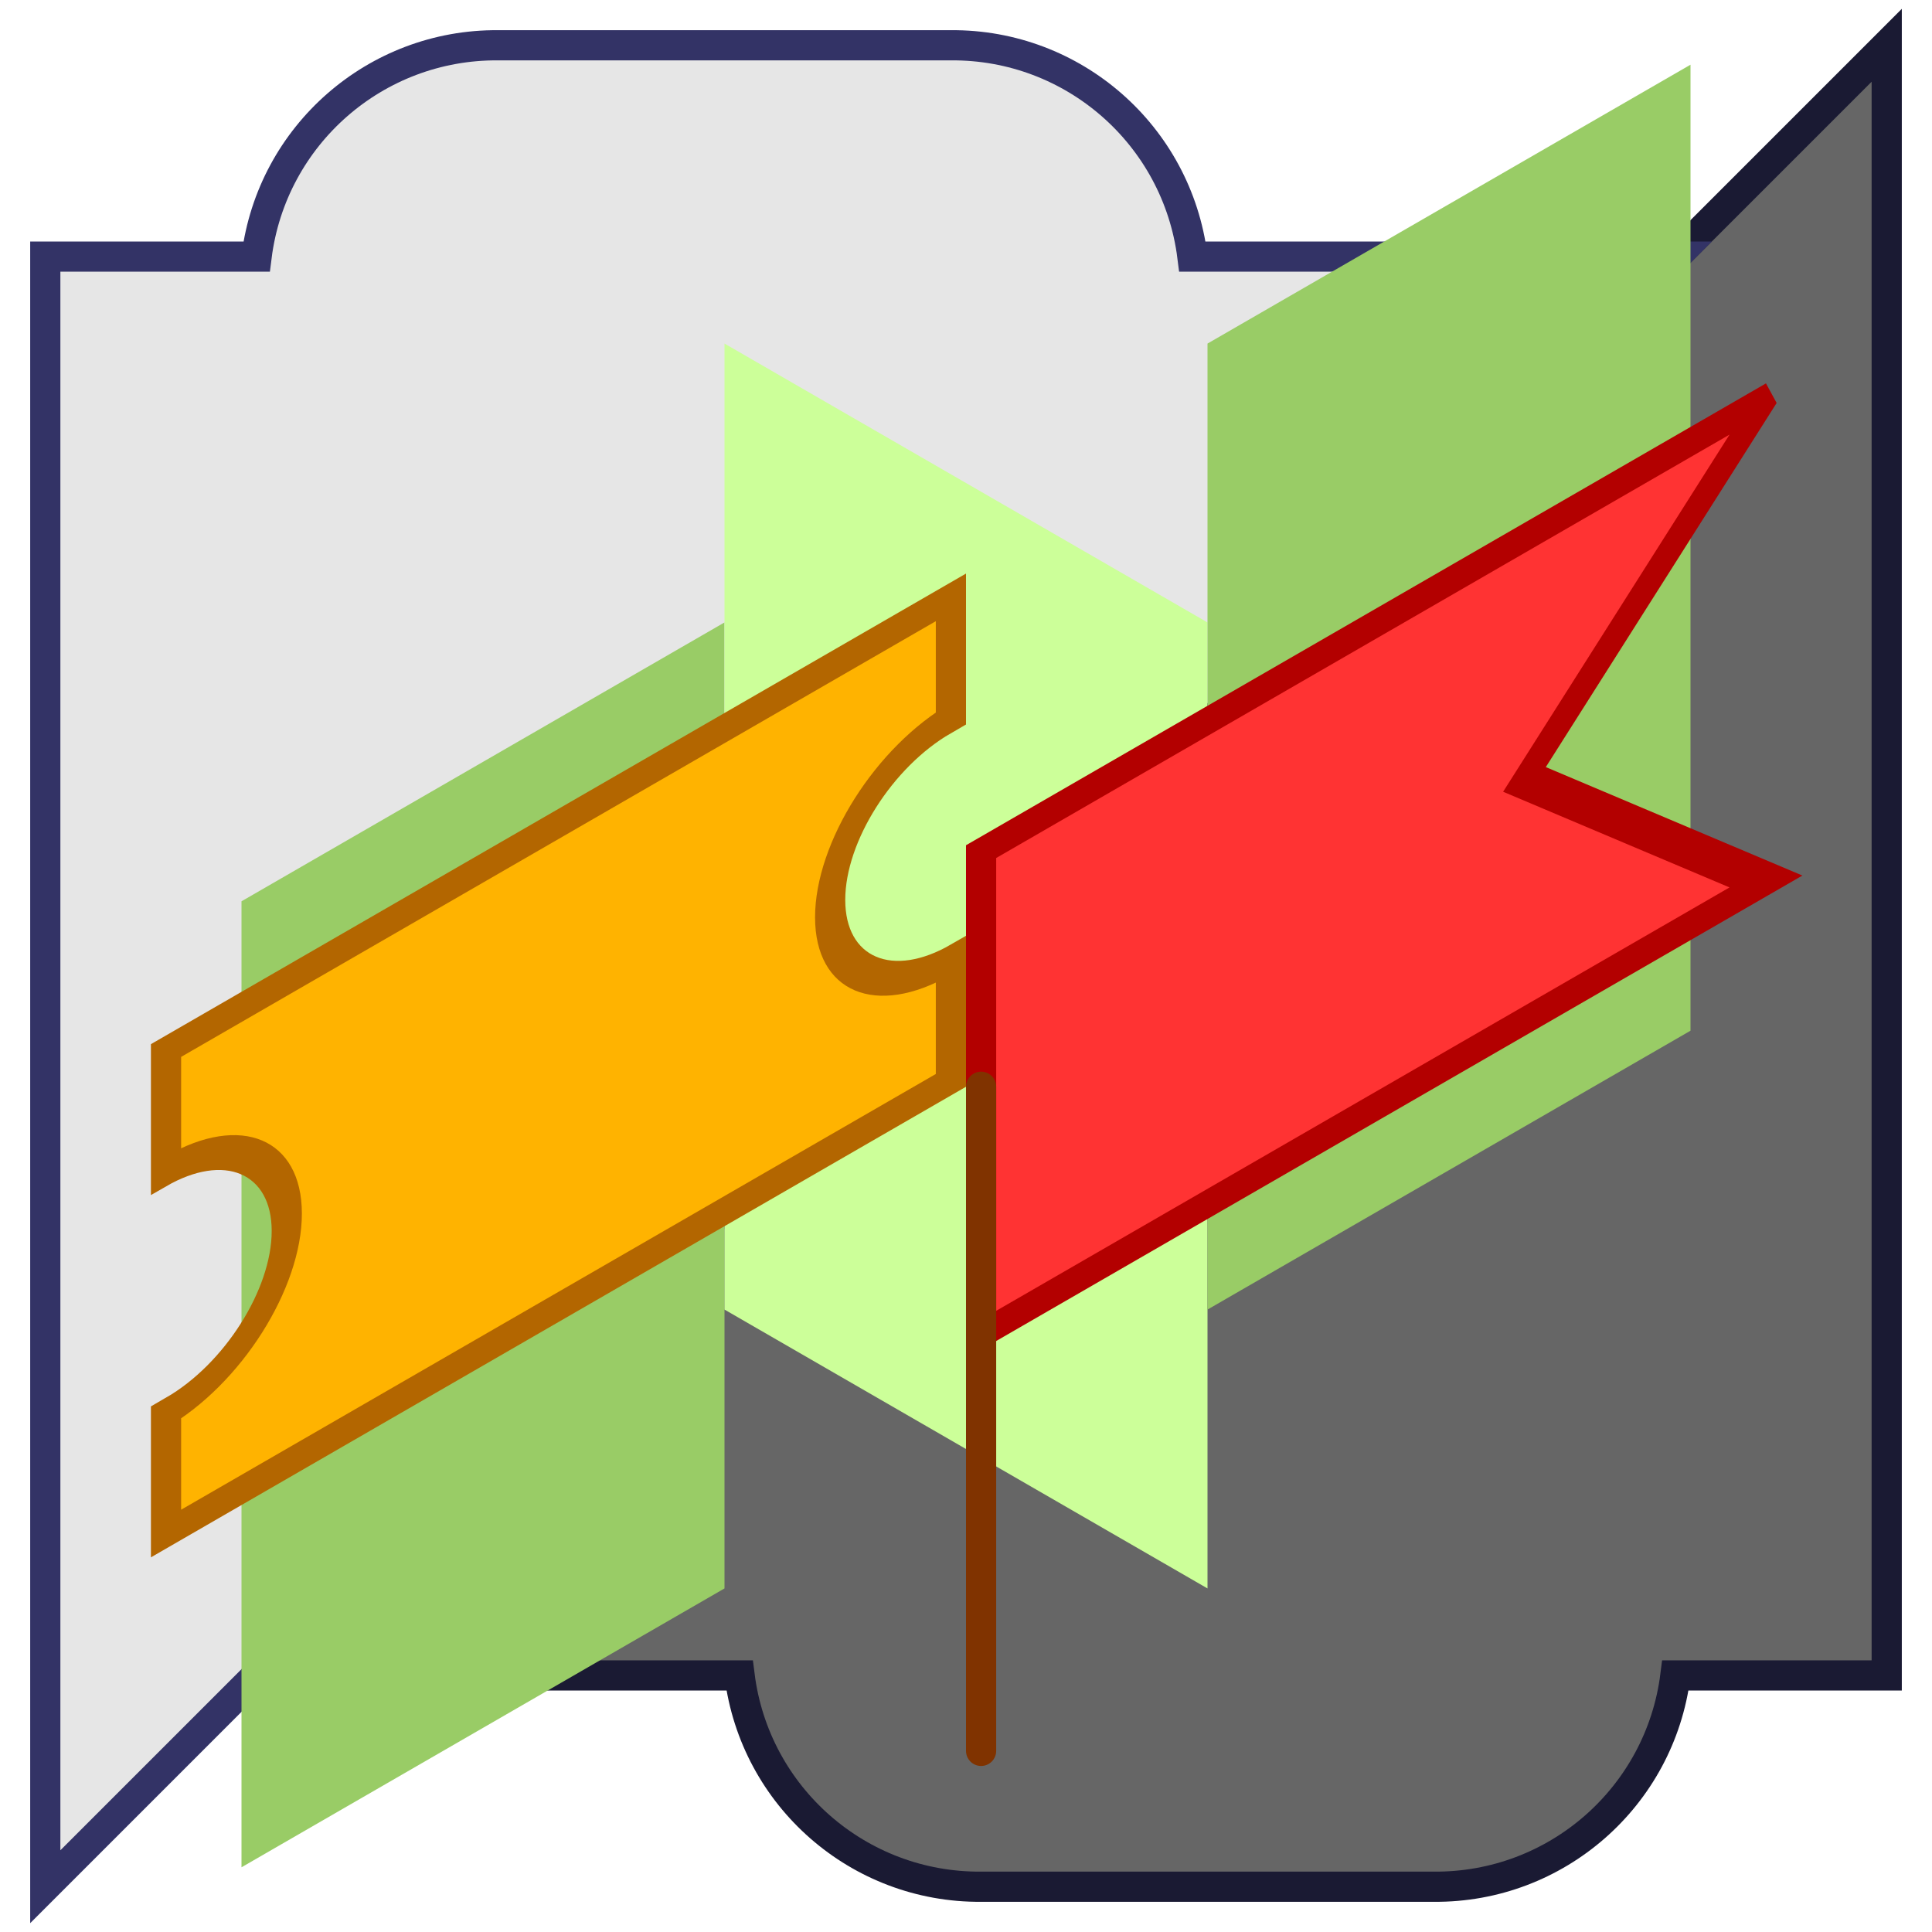
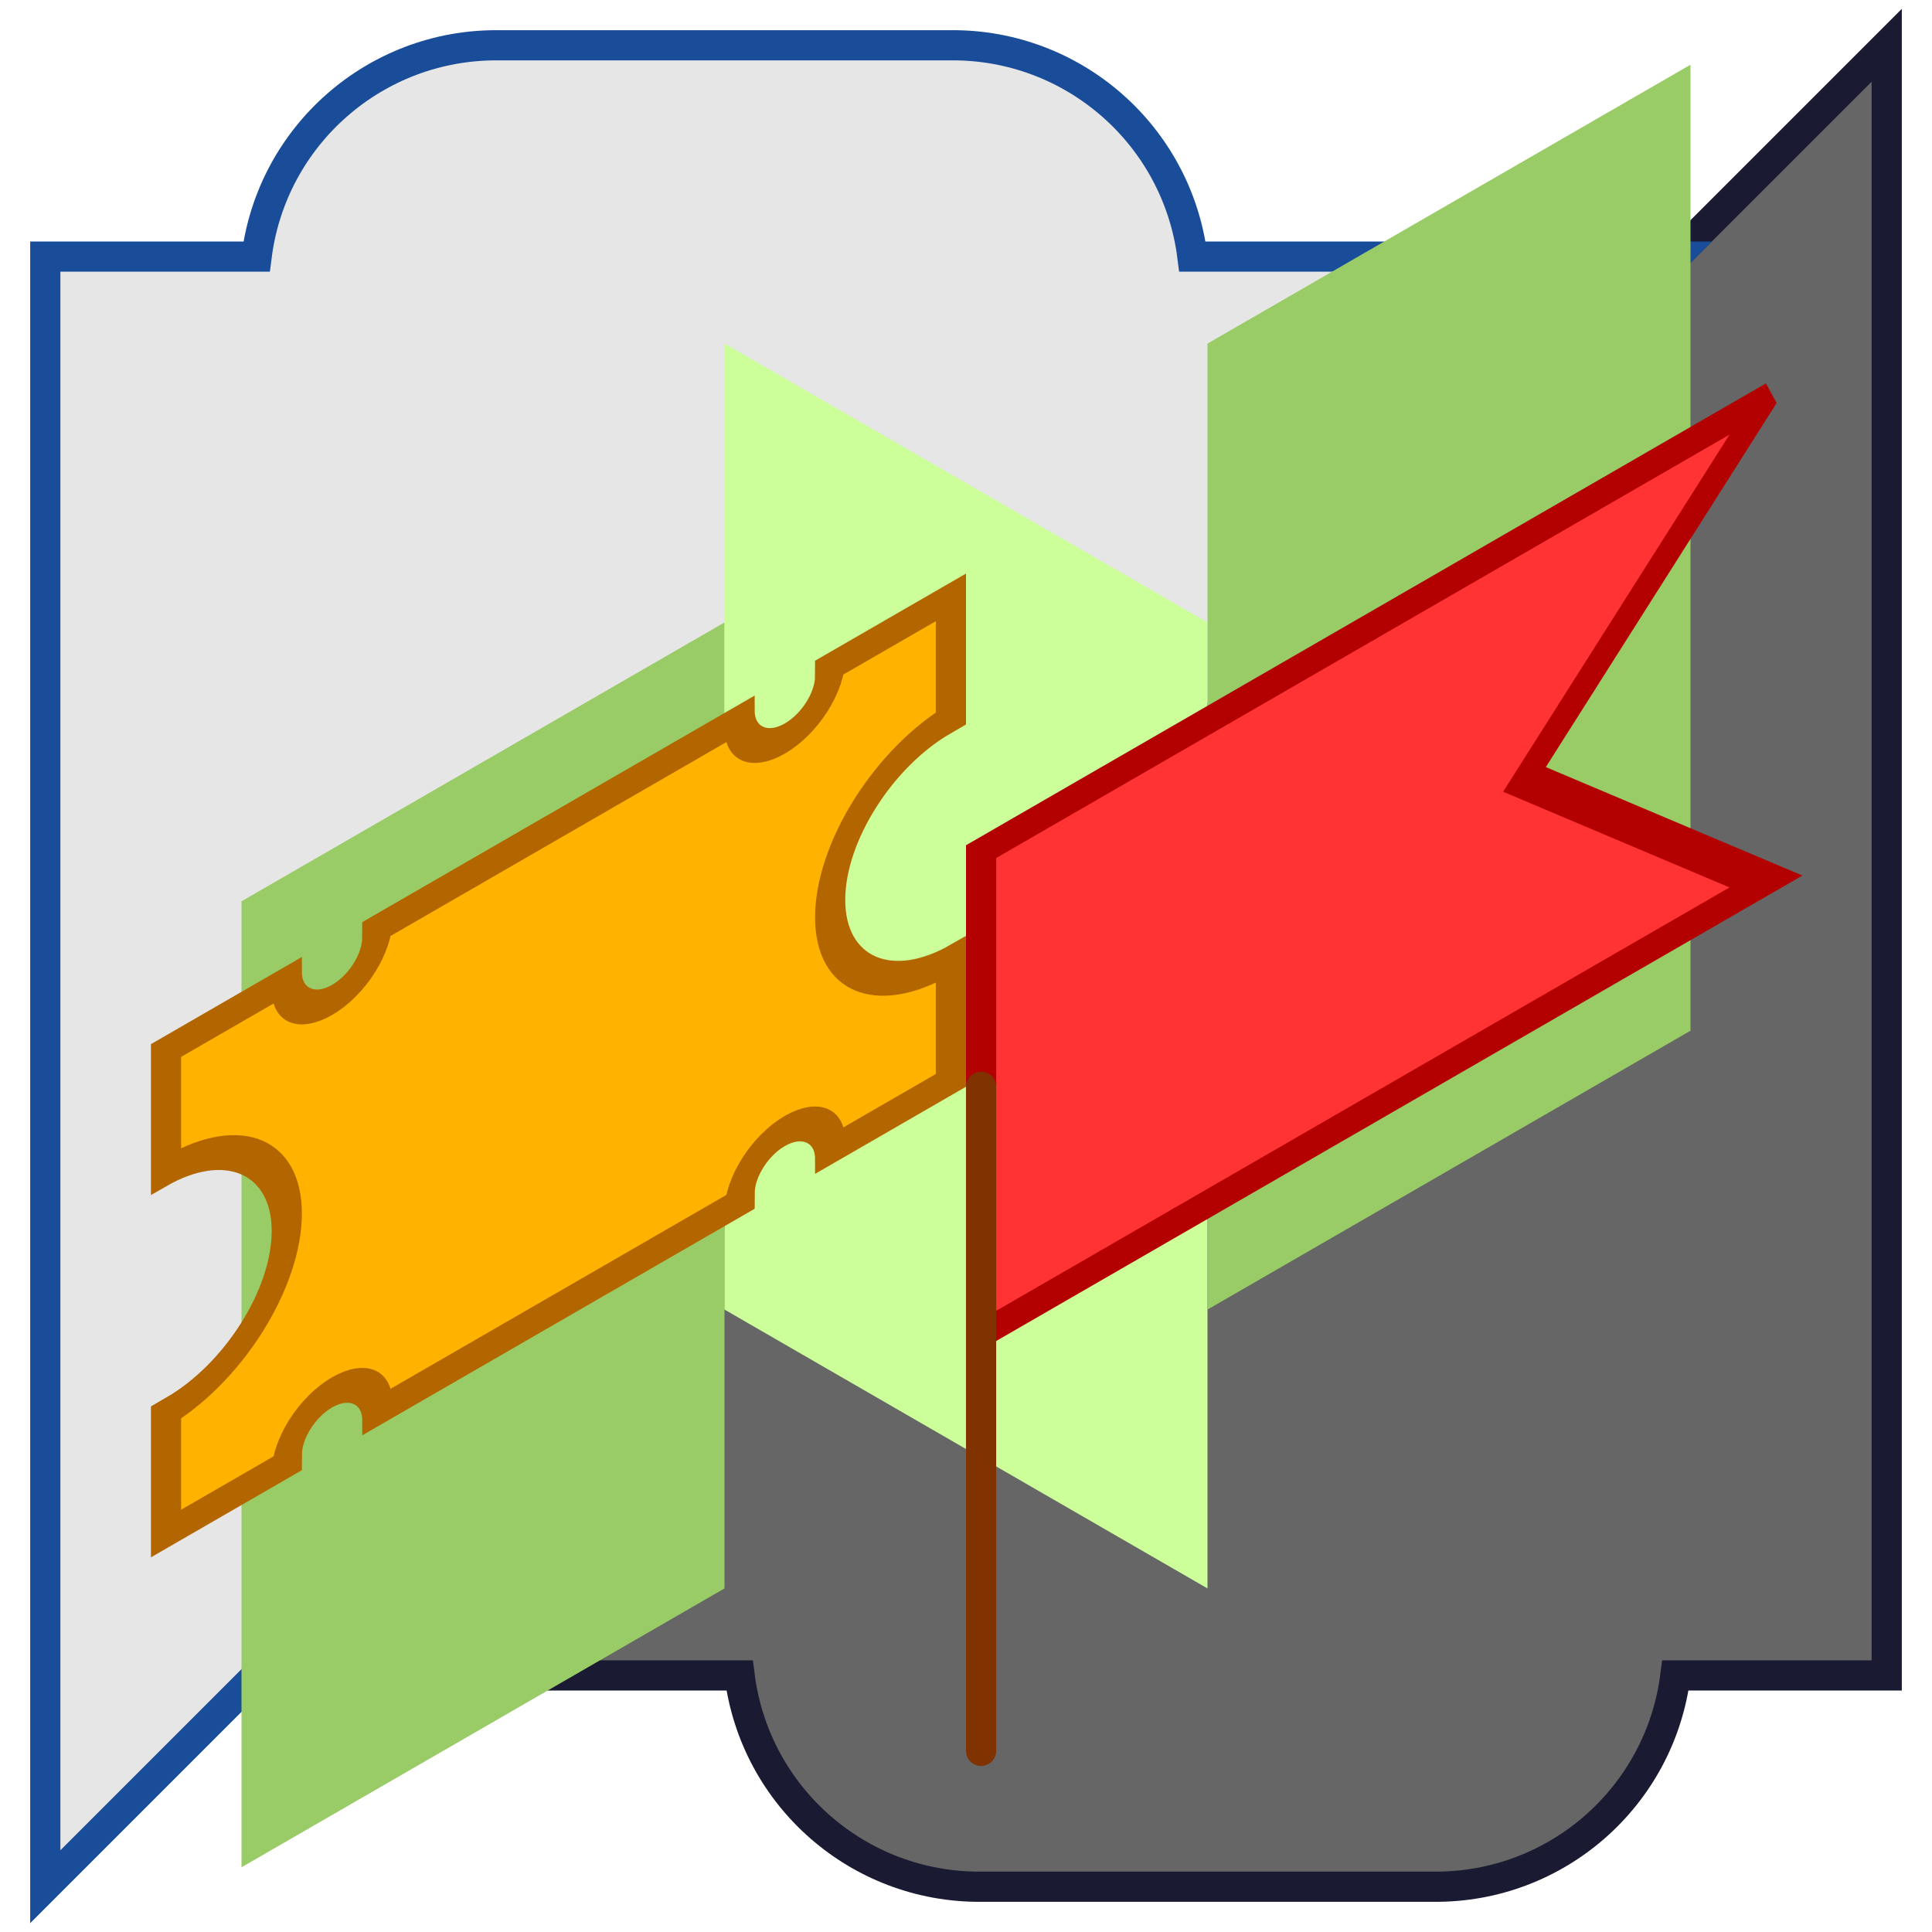
<svg xmlns="http://www.w3.org/2000/svg" viewBox="-64 -64 128 128" stroke-width="2">
  <style>
	.left {
		transform: skewY(-30deg);
		transform-origin: -32px 0px;
	}
	.center {
		transform: skewY(30deg);
	}
	.right {
		transform: skewY(-30deg);
		transform-origin: 32px 0px;
	}
</style>
  <defs>
    <path id="page" d="M -61,61 V -47 H -47 A 16 16 0 0 1 -31,-61 H -1 A 16 16 0 0 1 15,-47 H 47 Z" />
  </defs>
  <use href="#page" fill="rgb(40%,40%,40%)" stroke="rgb(10%,10%,20%)" transform="rotate(180)" />
-   <use href="#page" fill="rgb(90%,90%,90%)" stroke="rgb(20%,20%,40%)" />
+   <use href="#page" fill="rgb(90%,90%,90%)" stroke="rgb(10%,30%,60%)" />
  <rect class="left" width="32" height="64" x="-48" y="-32" fill="rgb(60%,80%,40%)" />
  <rect class="center" width="32" height="64" x="-16" y="-32" fill="rgb(80%,100%,60%)" />
  <rect class="right" width="32" height="64" x="16" y="-32" fill="rgb(60%,80%,40%)" />
-   <path class="left" d="M -53 -25 h 52 v 8 a 8 8 0 0 0 0 16 v 8 h -52 v -8 a 8 8 0 0 0 0 -16 z" fill="rgb(100%,70%,0%)" stroke="rgb(70%,40%,0%)" />
+   <path class="left" d="  M -53 -25  h 8  a 3 3 0 0 0 6 0  h 24  a 3 3 0 0 0 6 0  h 8  v 8 a 8 8 0 0 0 0 16 v 8  h -8  a 3 3 0 0 0 -6 0  h -24  a 3 3 0 0 0 -6 0  h -8  v -8 a 8 8 0 0 0 0 -16  z " fill="rgb(100%,70%,0%)" stroke="rgb(70%,40%,0%)" />
  <path class="right" d="M 1 -7 h 52 l -16,16 l 16,16 h -52 z" fill="rgb(100%,20%,20%)" stroke="rgb(70%,0%,0%)" />
  <path d="M 1 8 v 44" stroke="rgb(50%,20%,0%)" stroke-linecap="round" />
</svg>
